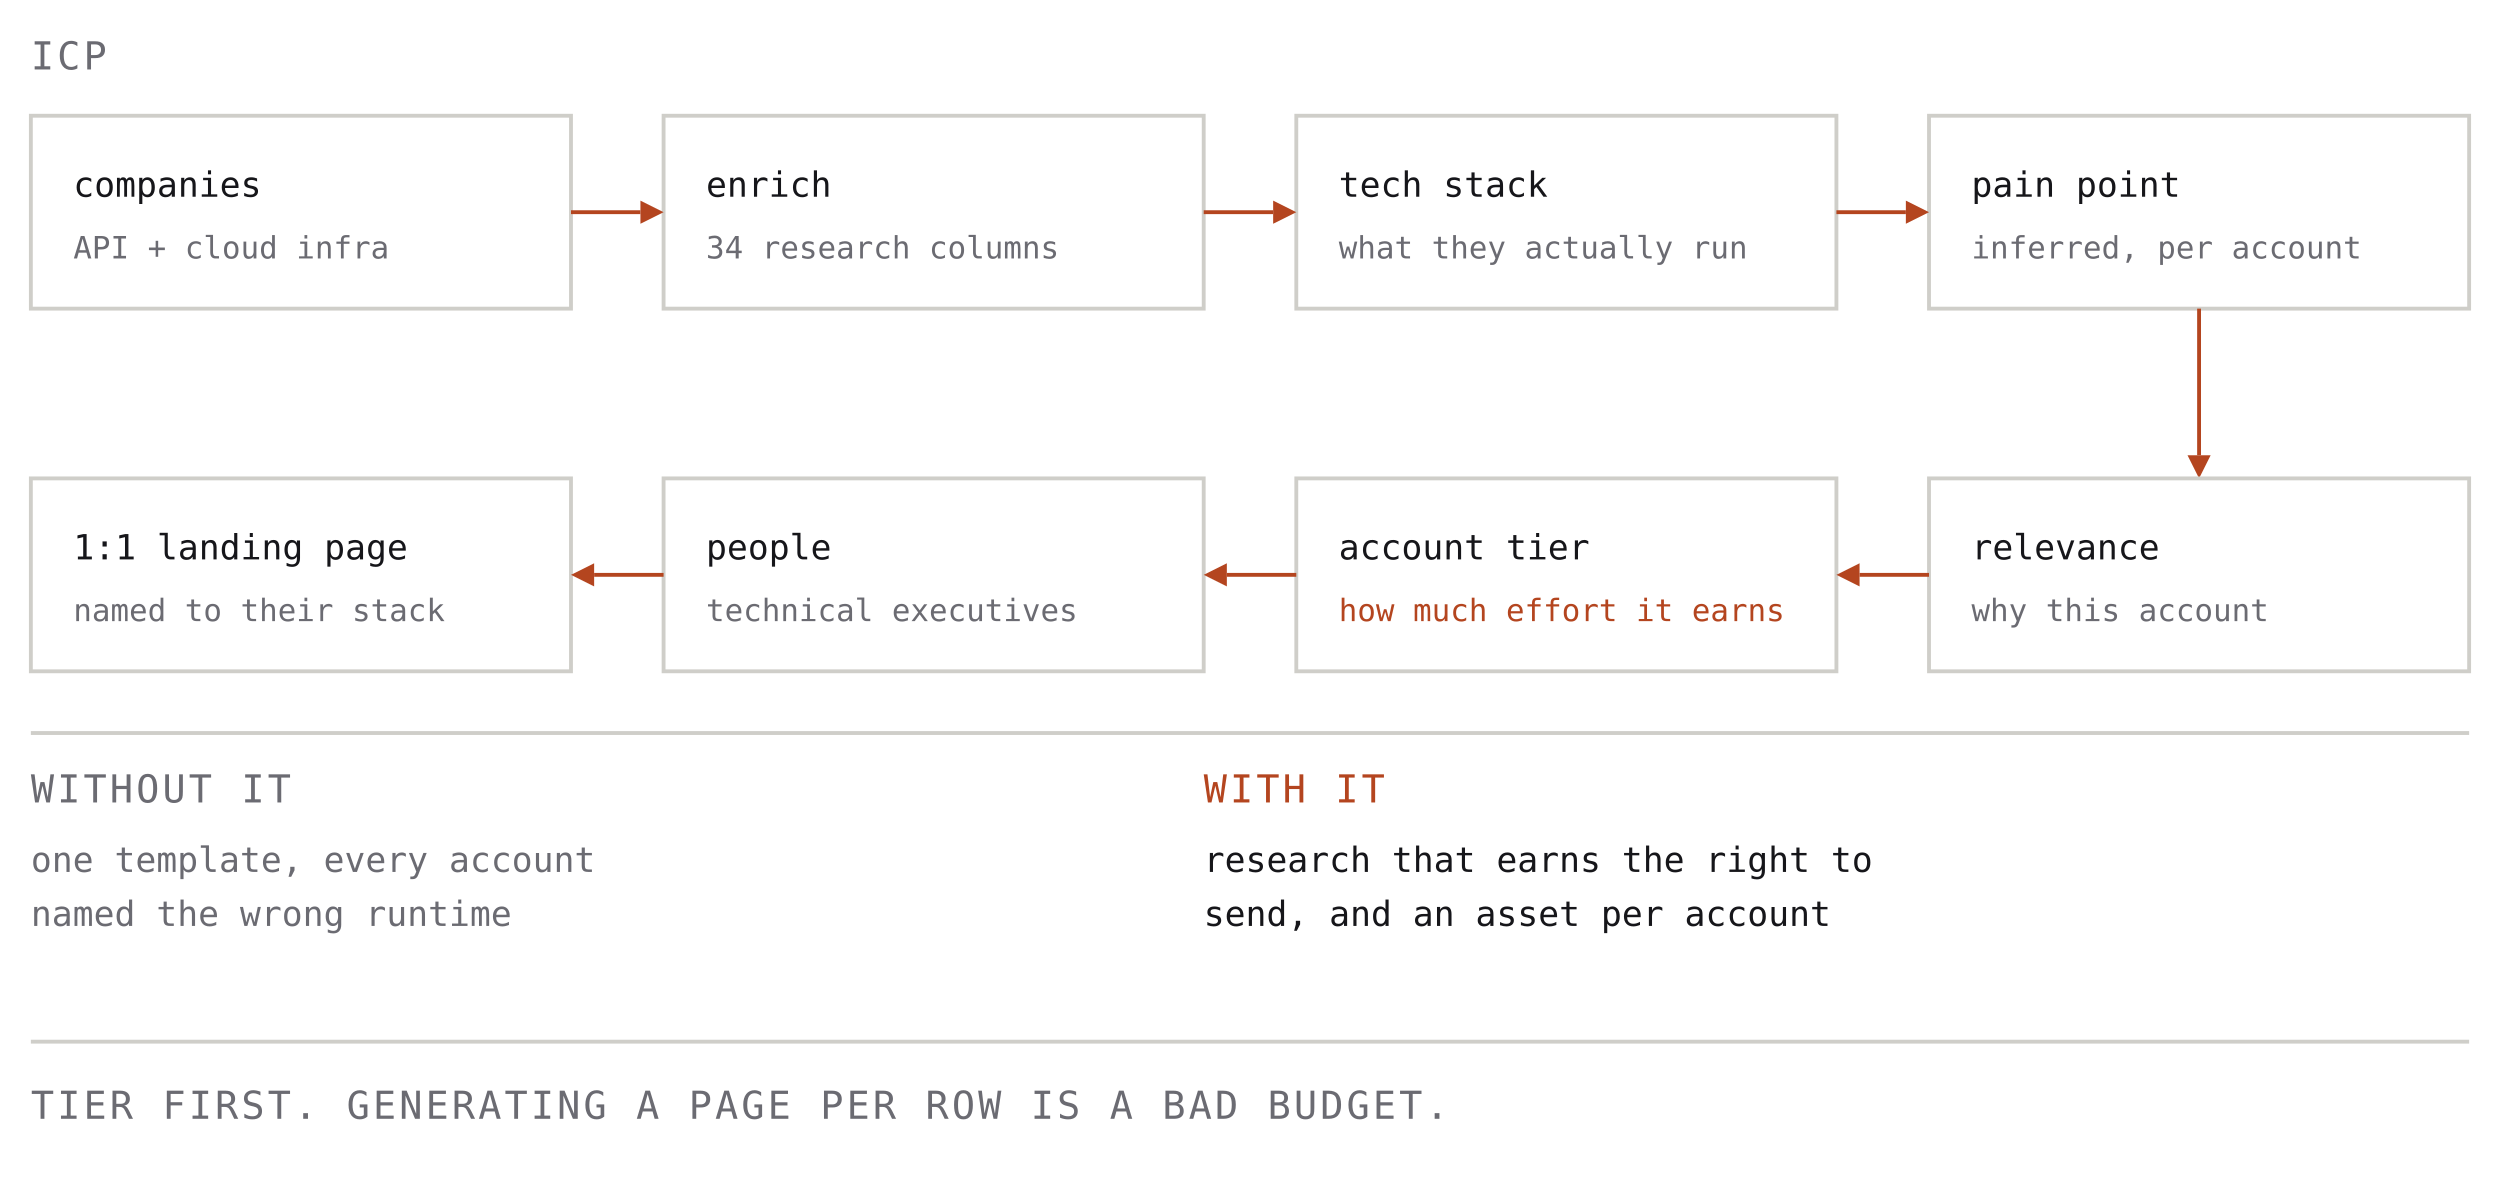
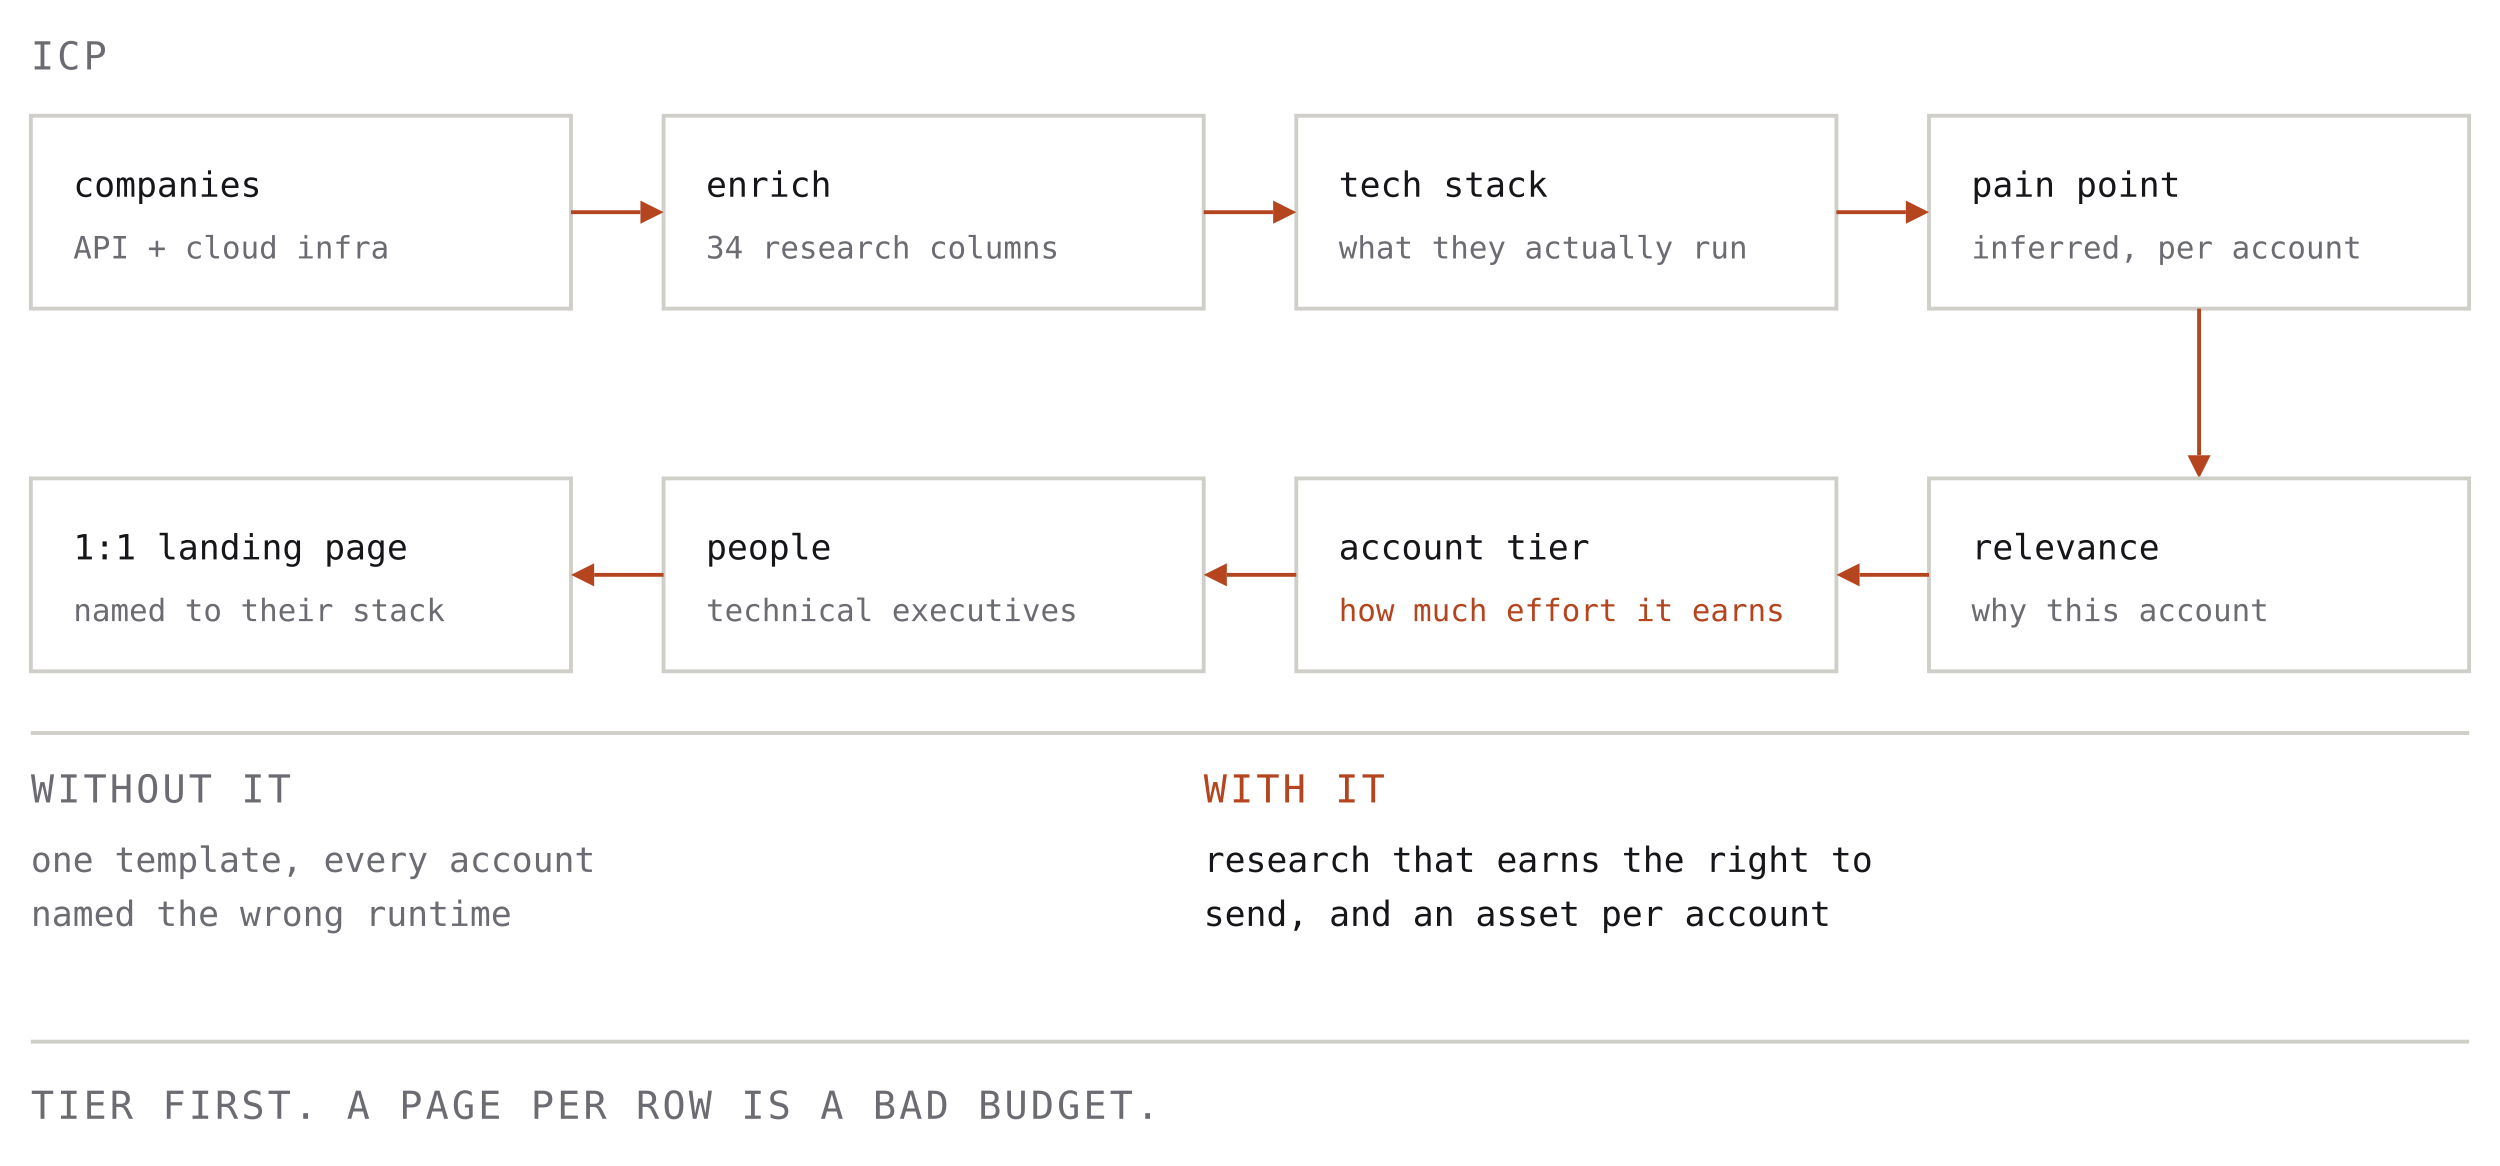
- <svg xmlns="http://www.w3.org/2000/svg" viewBox="0 0 648 312" width="648" height="312" role="img" aria-label="companies then enrich then tech stack then pain point then relevance then account tier then people then 1:1 landing page">
+ <svg xmlns="http://www.w3.org/2000/svg" viewBox="0 0 648 302" width="648" height="302" role="img" aria-label="companies then enrich then tech stack then pain point then relevance then account tier then people then 1:1 landing page">
  <style>
    .ink   { fill: #16161a; }
    .muted { fill: #6b6b72; }
    .accf  { fill: #b4451f; }
    .acc   { stroke: #b4451f; }
    .box   { fill: none; stroke: #cfcec9; stroke-width: 1; }
    .rule  { stroke: #cfcec9; }
    text   { font-family: "IBM Plex Mono", ui-monospace, monospace; }
    .lbl   { font-size: 10px; letter-spacing: 0.08em; }
    .sub   { font-size: 9px; }
    .tiny  { font-size: 8px; }
    @media (prefers-color-scheme: dark) {
      .ink   { fill: #e8e8e3; }
      .muted { fill: #8a8a93; }
      .accf  { fill: #e8703a; }
      .acc   { stroke: #e8703a; }
      .box, .rule { stroke: #3a3a40; }
    }
  </style>
  <text class="lbl muted" x="8" y="18">ICP</text>
  <rect class="box" x="8" y="30" width="140" height="50" />
  <text class="sub ink" x="19" y="51">companies</text>
  <text class="tiny muted" x="19" y="67">API + cloud infra</text>
  <rect class="box" x="172" y="30" width="140" height="50" />
  <text class="sub ink" x="183" y="51">enrich</text>
  <text class="tiny muted" x="183" y="67">34 research columns</text>
  <rect class="box" x="336" y="30" width="140" height="50" />
  <text class="sub ink" x="347" y="51">tech stack</text>
  <text class="tiny muted" x="347" y="67">what they actually run</text>
  <rect class="box" x="500" y="30" width="140" height="50" />
  <text class="sub ink" x="511" y="51">pain point</text>
  <text class="tiny muted" x="511" y="67">inferred, per account</text>
  <path class="acc" d="M148 55.0 H166" stroke-width="1" />
  <path class="accf" d="M172 55.0 l-6 -3 v6 z" />
  <path class="acc" d="M312 55.0 H330" stroke-width="1" />
  <path class="accf" d="M336 55.0 l-6 -3 v6 z" />
  <path class="acc" d="M476 55.0 H494" stroke-width="1" />
  <path class="accf" d="M500 55.0 l-6 -3 v6 z" />
  <path class="acc" d="M570.0 80 V118" stroke-width="1" />
  <path class="accf" d="M570.0 124 l-3 -6 h6 z" />
  <rect class="box" x="500" y="124" width="140" height="50" />
  <text class="sub ink" x="511" y="145">relevance</text>
  <text class="tiny muted" x="511" y="161">why this account</text>
  <rect class="box" x="336" y="124" width="140" height="50" stroke-width="1.7" />
  <text class="sub ink" x="347" y="145">account tier</text>
  <text class="tiny accf" x="347" y="161">how much effort it earns</text>
  <rect class="box" x="172" y="124" width="140" height="50" />
  <text class="sub ink" x="183" y="145">people</text>
  <text class="tiny muted" x="183" y="161">technical executives</text>
  <rect class="box" x="8" y="124" width="140" height="50" />
  <text class="sub ink" x="19" y="145">1:1 landing page</text>
  <text class="tiny muted" x="19" y="161">named to their stack</text>
  <path class="acc" d="M500 149.0 H482" stroke-width="1" />
  <path class="accf" d="M476 149.0 l6 -3 v6 z" />
  <path class="acc" d="M336 149.0 H318" stroke-width="1" />
  <path class="accf" d="M312 149.0 l6 -3 v6 z" />
  <path class="acc" d="M172 149.0 H154" stroke-width="1" />
  <path class="accf" d="M148 149.0 l6 -3 v6 z" />
  <line class="rule" x1="8" y1="190" x2="640" y2="190" stroke-width="1" />
  <text class="lbl muted" x="8" y="208">WITHOUT IT</text>
  <text class="sub muted" x="8" y="226">one template, every account</text>
  <text class="sub muted" x="8" y="240">named the wrong runtime</text>
  <text class="lbl accf" x="312" y="208">WITH IT</text>
  <text class="sub ink" x="312" y="226">research that earns the right to</text>
  <text class="sub ink" x="312" y="240">send, and an asset per account</text>
  <line class="rule" x1="8" y1="270" x2="640" y2="270" stroke-width="1" />
-   <text class="lbl muted" x="8" y="290">TIER FIRST. GENERATING A PAGE PER ROW IS A BAD BUDGET.</text>
+   <text class="lbl muted" x="8" y="290">TIER FIRST. A PAGE PER ROW IS A BAD BUDGET.</text>
</svg>
